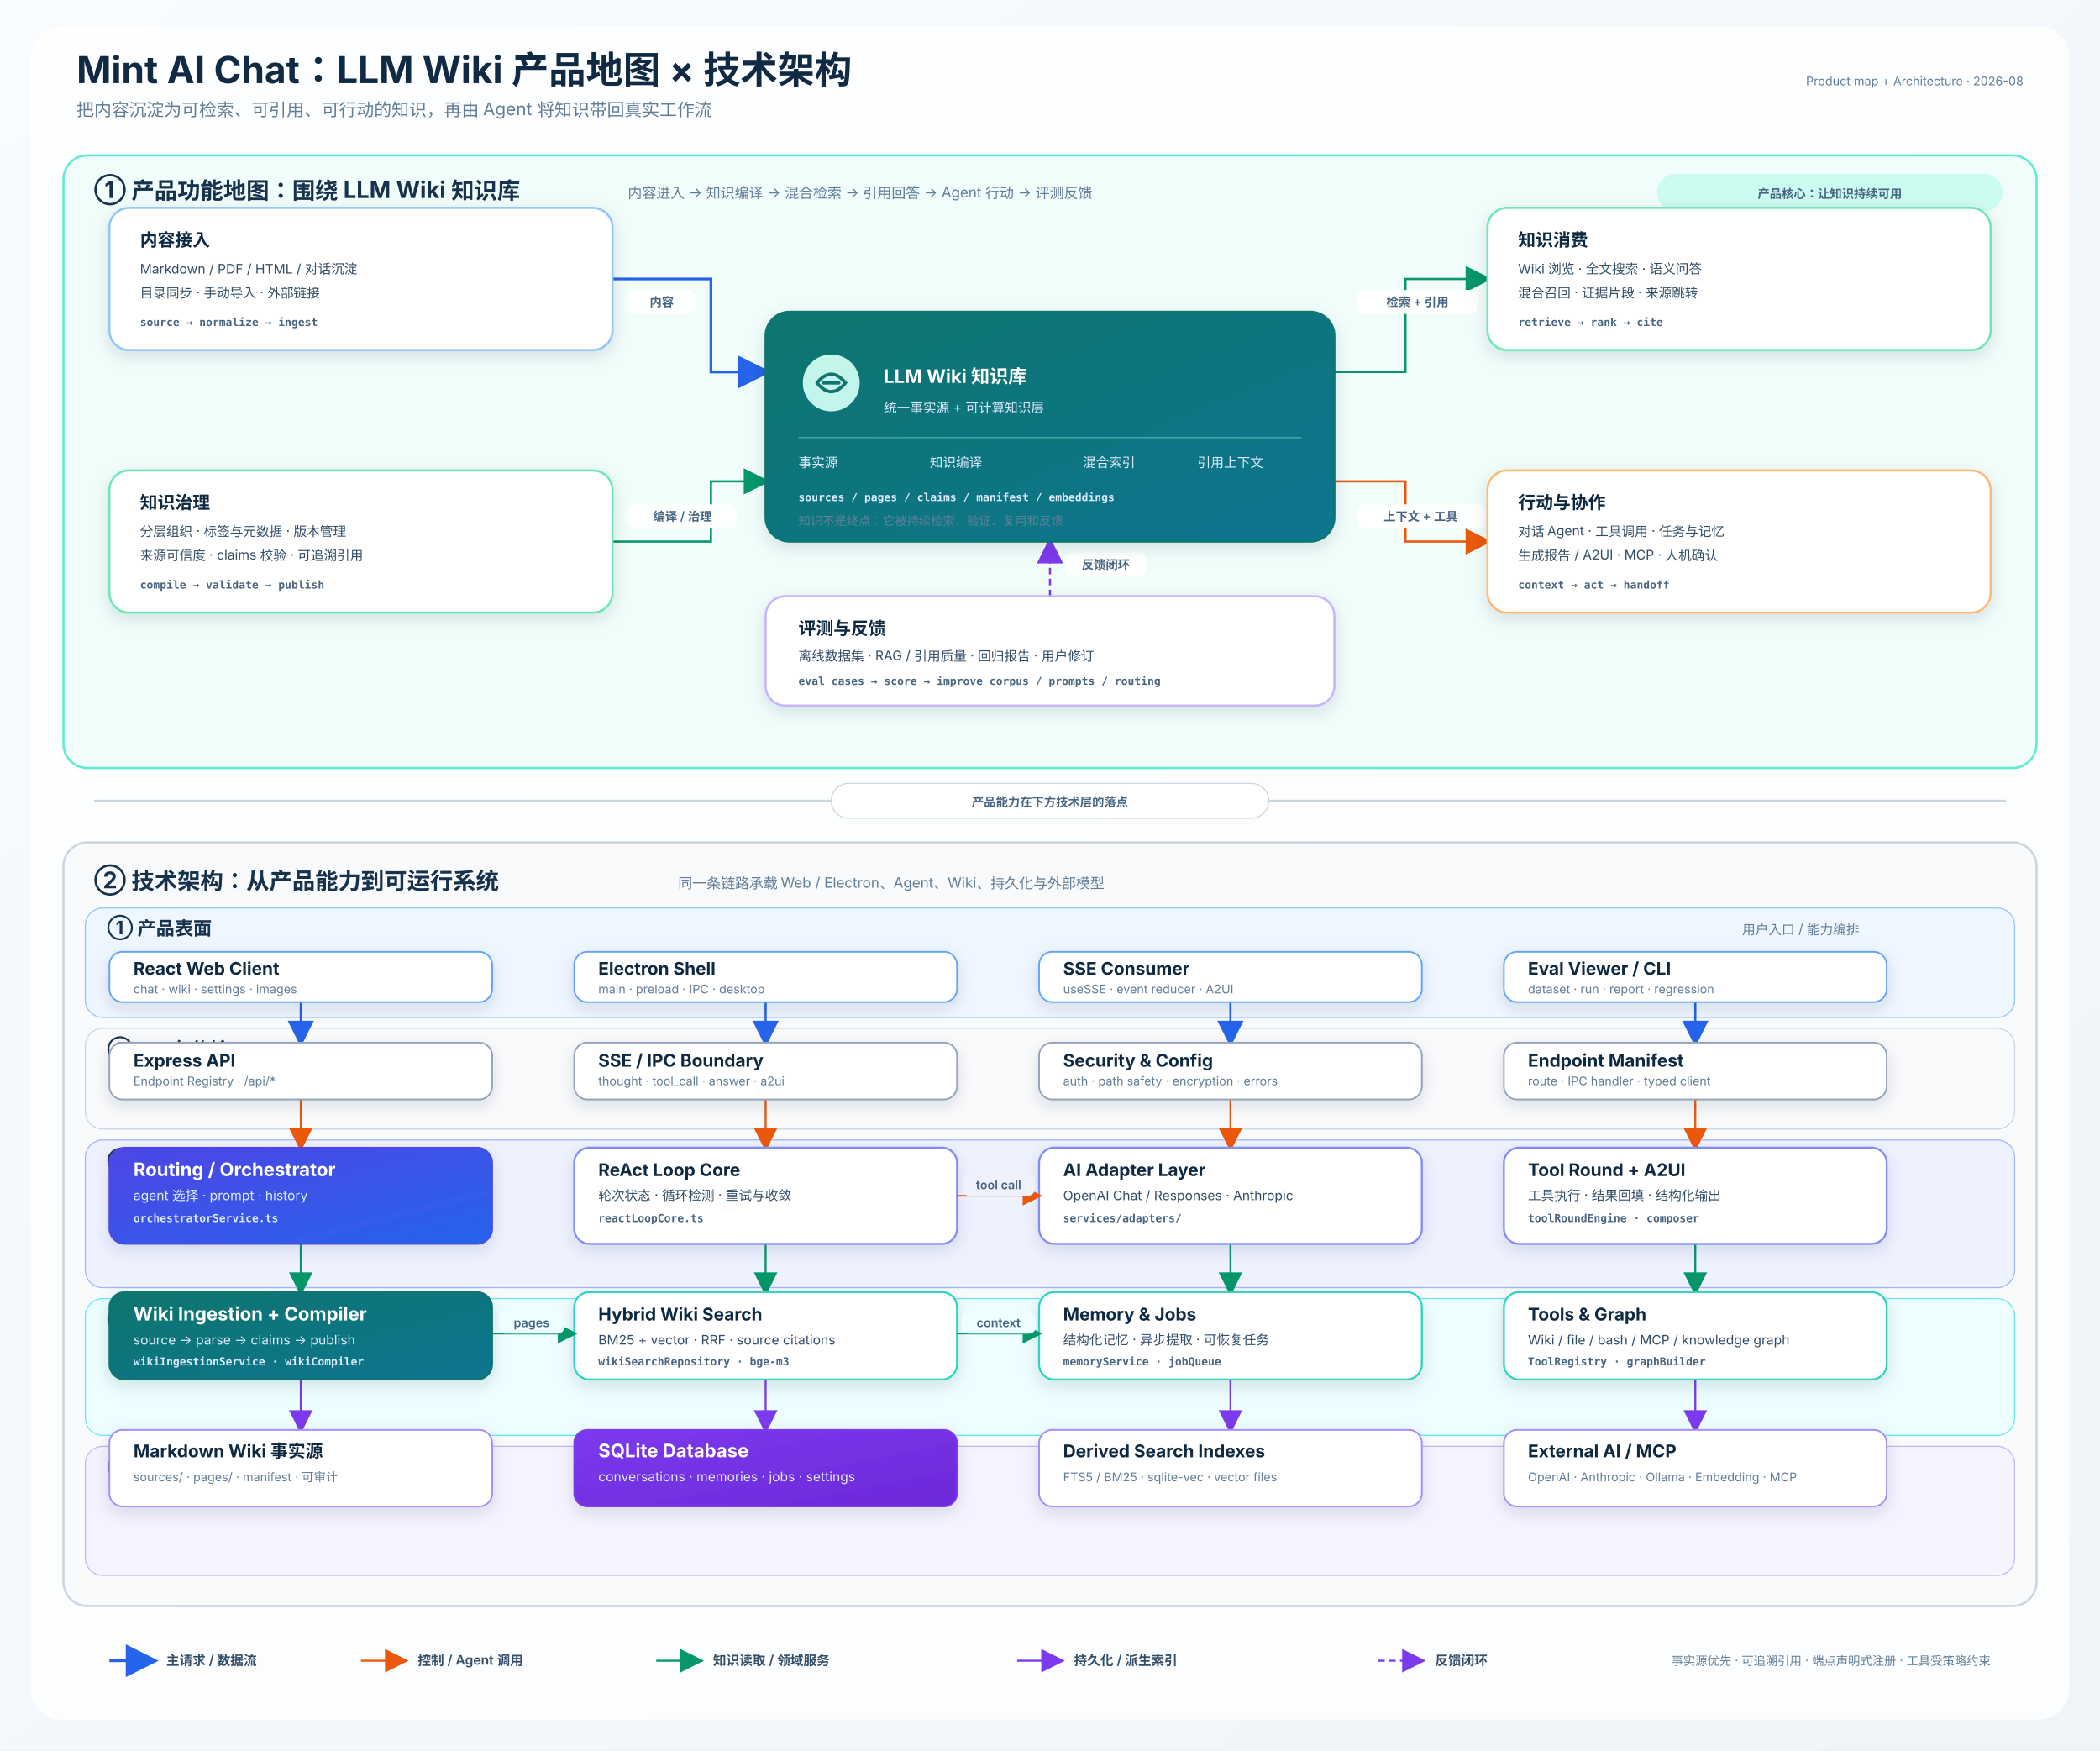
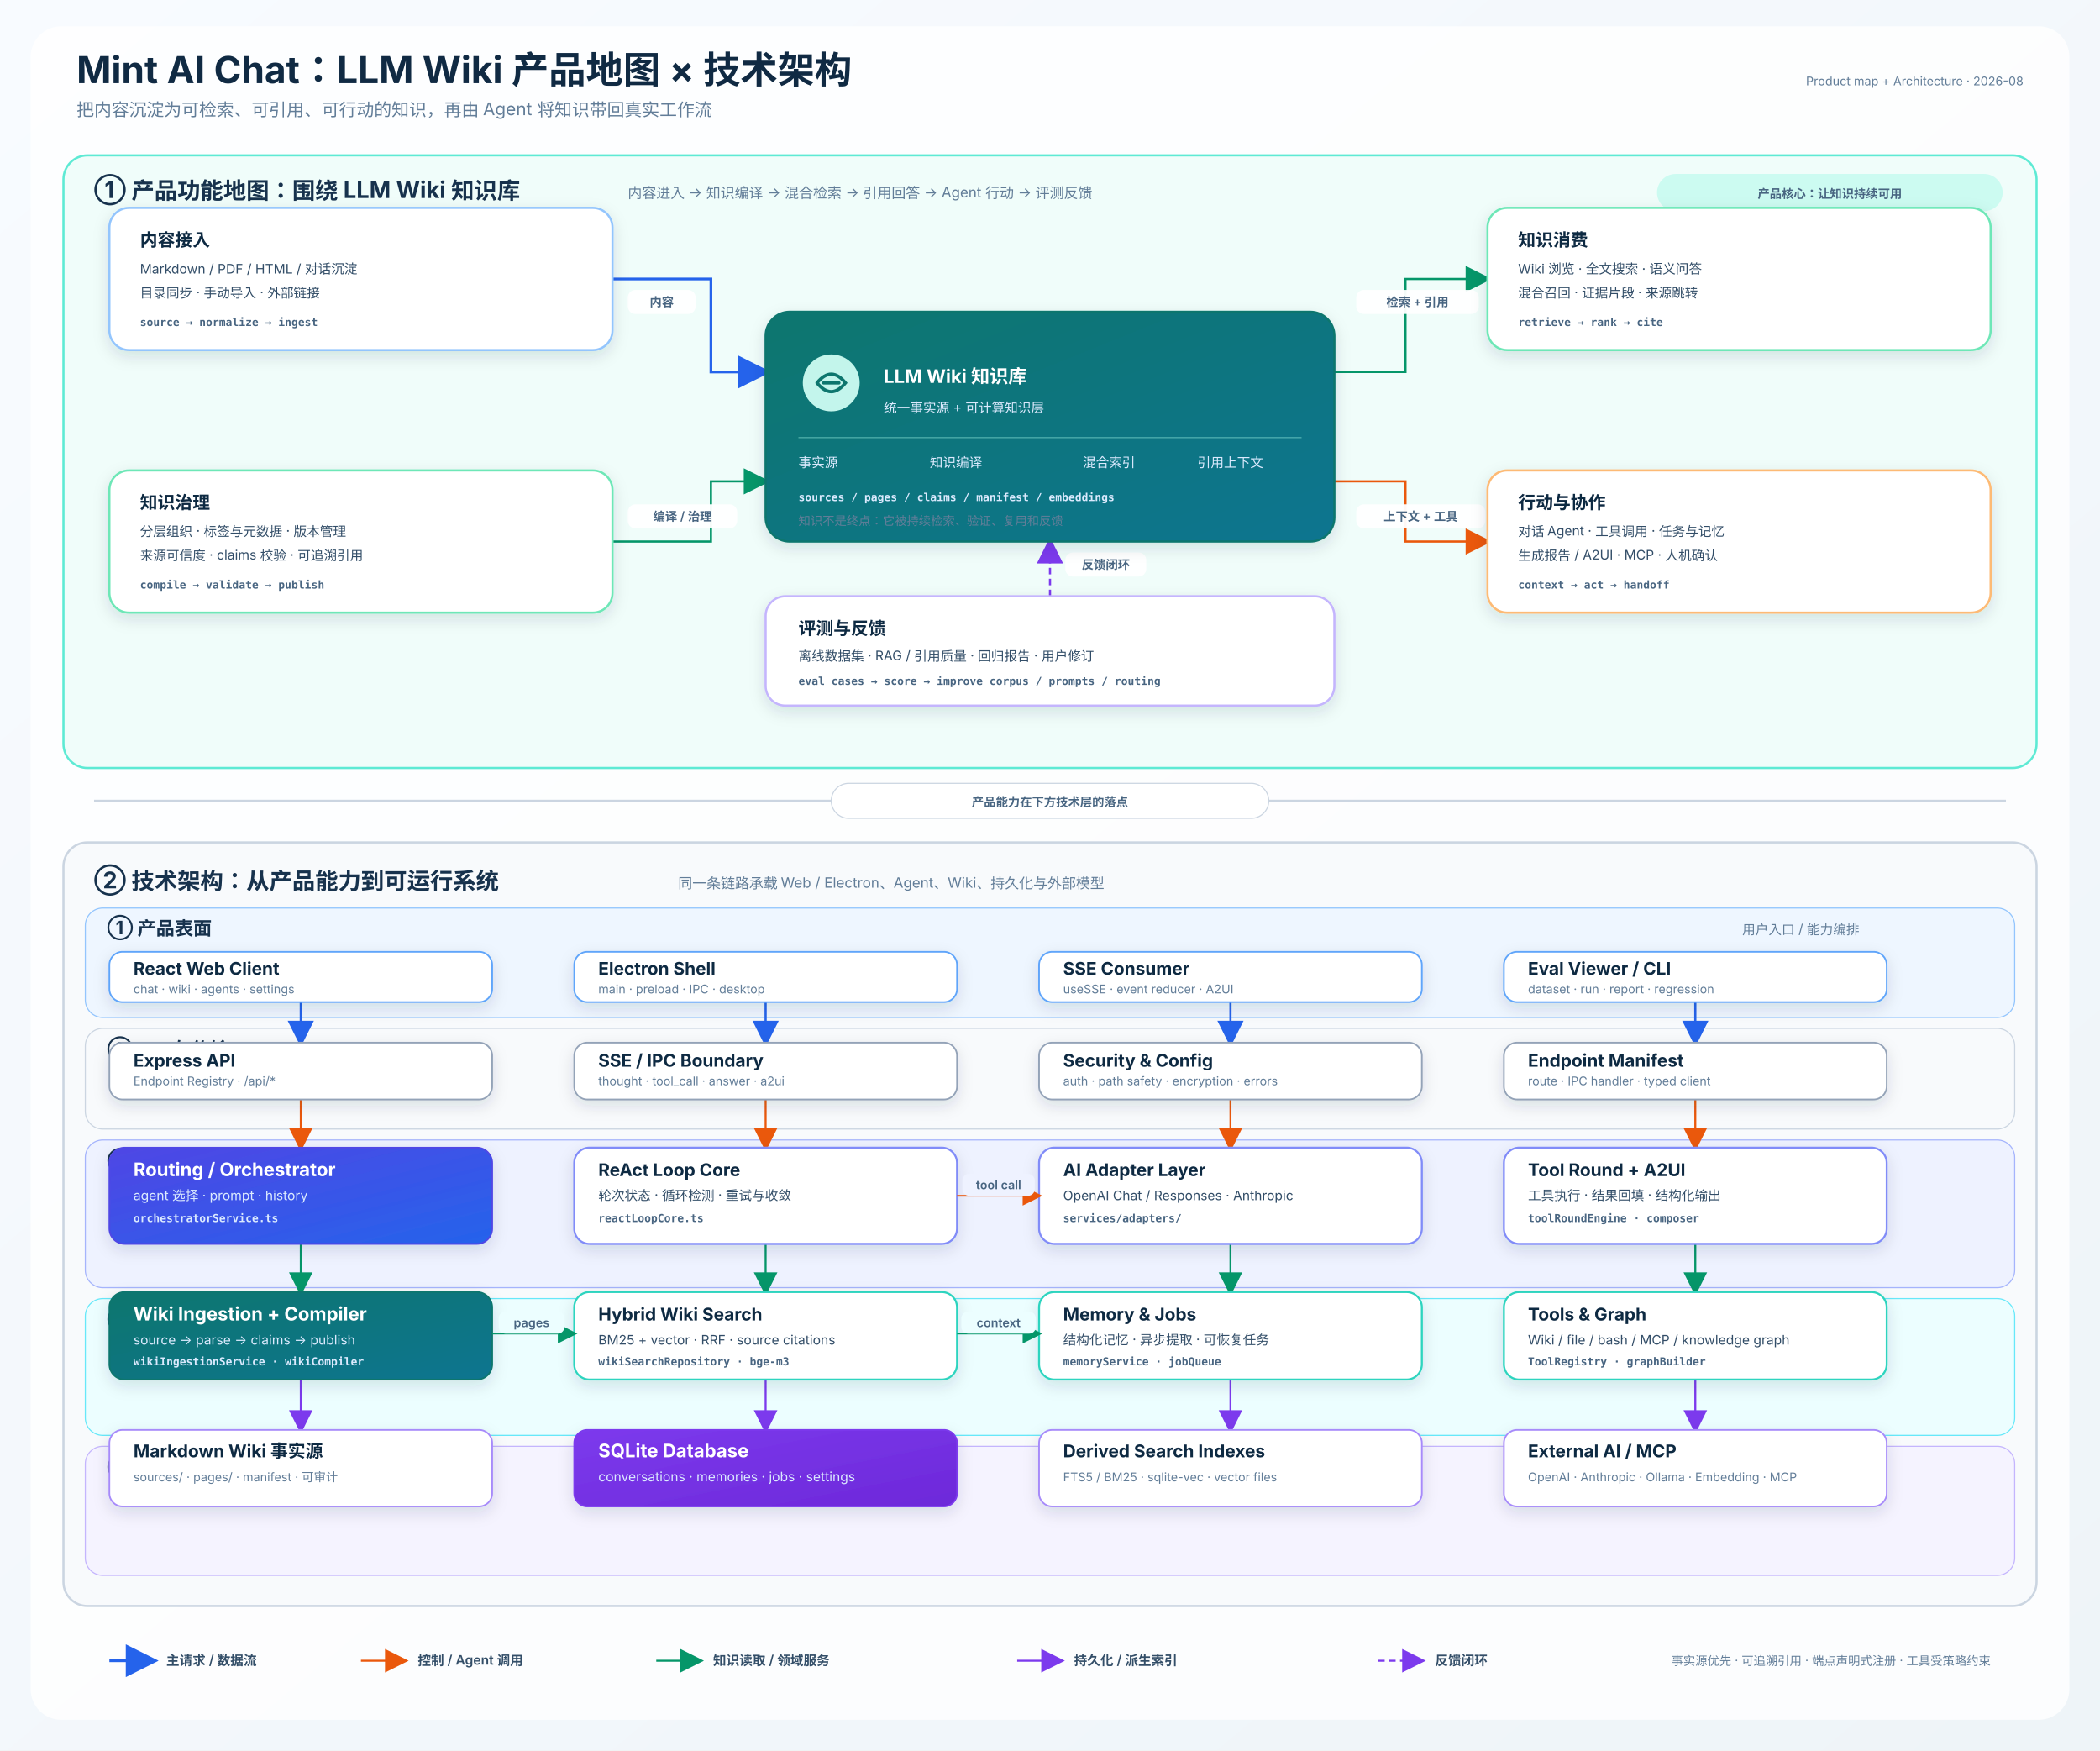
<svg xmlns="http://www.w3.org/2000/svg" width="1920" height="1600" viewBox="0 0 1920 1600" role="img" aria-labelledby="title desc">
  <defs>
    <linearGradient id="background" x1="0" y1="0" x2="1" y2="1">
      <stop offset="0" stop-color="#f8fbff" />
      <stop offset="1" stop-color="#eef4f8" />
    </linearGradient>
    <linearGradient id="wiki" x1="0" y1="0" x2="1" y2="1">
      <stop offset="0" stop-color="#0f766e" />
      <stop offset="1" stop-color="#0e7490" />
    </linearGradient>
    <linearGradient id="agent" x1="0" y1="0" x2="1" y2="1">
      <stop offset="0" stop-color="#4f46e5" />
      <stop offset="1" stop-color="#2563eb" />
    </linearGradient>
    <linearGradient id="storage" x1="0" y1="0" x2="1" y2="1">
      <stop offset="0" stop-color="#7c3aed" />
      <stop offset="1" stop-color="#6d28d9" />
    </linearGradient>
    <filter id="shadow" x="-20%" y="-20%" width="140%" height="160%">
      <feDropShadow dx="0" dy="5" stdDeviation="7" flood-color="#17324d" flood-opacity="0.13" />
    </filter>
    <marker id="arrowBlue" markerWidth="12" markerHeight="12" refX="10" refY="6" orient="auto" markerUnits="strokeWidth">
      <path d="M0 0 L12 6 L0 12 Z" fill="#2563eb" />
    </marker>
    <marker id="arrowGreen" markerWidth="12" markerHeight="12" refX="10" refY="6" orient="auto" markerUnits="strokeWidth">
      <path d="M0 0 L12 6 L0 12 Z" fill="#059669" />
    </marker>
    <marker id="arrowPurple" markerWidth="12" markerHeight="12" refX="10" refY="6" orient="auto" markerUnits="strokeWidth">
      <path d="M0 0 L12 6 L0 12 Z" fill="#7c3aed" />
    </marker>
    <marker id="arrowOrange" markerWidth="12" markerHeight="12" refX="10" refY="6" orient="auto" markerUnits="strokeWidth">
      <path d="M0 0 L12 6 L0 12 Z" fill="#ea580c" />
    </marker>
    <marker id="arrowGray" markerWidth="12" markerHeight="12" refX="10" refY="6" orient="auto" markerUnits="strokeWidth">
      <path d="M0 0 L12 6 L0 12 Z" fill="#64748b" />
    </marker>
    <style>
      .title { font: 700 34px -apple-system, BlinkMacSystemFont, "PingFang SC", "Microsoft YaHei", sans-serif; fill: #102a43; }
      .subtitle { font: 400 16px -apple-system, BlinkMacSystemFont, "PingFang SC", "Microsoft YaHei", sans-serif; fill: #627d98; }
      .section { font: 700 21px -apple-system, BlinkMacSystemFont, "PingFang SC", "Microsoft YaHei", sans-serif; fill: #17324d; }
      .section-note { font: 400 13px -apple-system, BlinkMacSystemFont, "PingFang SC", "Microsoft YaHei", sans-serif; fill: #627d98; }
      .layer { font: 700 17px -apple-system, BlinkMacSystemFont, "PingFang SC", "Microsoft YaHei", sans-serif; fill: #17324d; }
      .layer-note { font: 400 12px -apple-system, BlinkMacSystemFont, "PingFang SC", "Microsoft YaHei", sans-serif; fill: #627d98; }
      .node-title { font: 700 16px -apple-system, BlinkMacSystemFont, "PingFang SC", "Microsoft YaHei", sans-serif; fill: #102a43; }
      .node-title-light { font: 700 17px -apple-system, BlinkMacSystemFont, "PingFang SC", "Microsoft YaHei", sans-serif; fill: #ffffff; }
      .body { font: 400 12px -apple-system, BlinkMacSystemFont, "PingFang SC", "Microsoft YaHei", sans-serif; fill: #334e68; }
      .body-light { font: 400 12px -apple-system, BlinkMacSystemFont, "PingFang SC", "Microsoft YaHei", sans-serif; fill: #dbeafe; }
      .code { font: 600 10px ui-monospace, SFMono-Regular, Menlo, Consolas, monospace; fill: #486581; }
      .code-light { font: 600 10px ui-monospace, SFMono-Regular, Menlo, Consolas, monospace; fill: #dbeafe; }
      .small { font: 400 11px -apple-system, BlinkMacSystemFont, "PingFang SC", "Microsoft YaHei", sans-serif; fill: #627d98; }
      .label { font: 600 11px -apple-system, BlinkMacSystemFont, "PingFang SC", "Microsoft YaHei", sans-serif; fill: #486581; }
      .legend { font: 600 12px -apple-system, BlinkMacSystemFont, "PingFang SC", "Microsoft YaHei", sans-serif; fill: #334e68; }
    </style>
  </defs>
  <rect width="1920" height="1600" fill="url(#background)" />
  <rect x="28" y="24" width="1864" height="1548" rx="28" fill="#ffffff" opacity="0.8" />
  <text x="70" y="76" class="title">Mint AI Chat：LLM Wiki 产品地图 × 技术架构</text>
  <text x="70" y="106" class="subtitle">把内容沉淀为可检索、可引用、可行动的知识，再由 Agent 将知识带回真实工作流</text>
  <text x="1850" y="78" text-anchor="end" class="small">Product map + Architecture · 2026-08</text>
  <rect x="58" y="142" width="1804" height="560" rx="22" fill="#f0fdfa" stroke="#5eead4" stroke-width="2" />
  <text x="86" y="181" class="section">① 产品功能地图：围绕 LLM Wiki 知识库</text>
  <text x="574" y="181" class="section-note">内容进入 → 知识编译 → 混合检索 → 引用回答 → Agent 行动 → 评测反馈</text>
  <rect x="1515" y="159" width="316" height="34" rx="17" fill="#ccfbf1" />
  <text x="1673" y="181" text-anchor="middle" class="label" fill="#0f766e">产品核心：让知识持续可用</text>
  <path d="M560 255 H650 V340 H700" fill="none" stroke="#2563eb" stroke-width="2.5" marker-end="url(#arrowBlue)" />
  <rect x="574" y="265" width="62" height="22" rx="7" fill="#ffffff" opacity="0.95" />
  <text x="605" y="280" text-anchor="middle" class="label">内容</text>
  <path d="M560 495 H650 V440 H700" fill="none" stroke="#059669" stroke-width="2" marker-end="url(#arrowGreen)" />
  <rect x="574" y="461" width="100" height="22" rx="7" fill="#ffffff" opacity="0.95" />
  <text x="624" y="476" text-anchor="middle" class="label">编译 / 治理</text>
  <path d="M1220 340 H1285 V255 H1360" fill="none" stroke="#059669" stroke-width="2" marker-end="url(#arrowGreen)" />
  <rect x="1240" y="265" width="112" height="22" rx="7" fill="#ffffff" opacity="0.95" />
  <text x="1296" y="280" text-anchor="middle" class="label">检索 + 引用</text>
  <path d="M1220 440 H1285 V495 H1360" fill="none" stroke="#ea580c" stroke-width="2" marker-end="url(#arrowOrange)" />
  <rect x="1240" y="461" width="118" height="22" rx="7" fill="#ffffff" opacity="0.95" />
  <text x="1299" y="476" text-anchor="middle" class="label">上下文 + 工具</text>
  <path d="M960 545 V495" fill="none" stroke="#7c3aed" stroke-width="2" stroke-dasharray="6 4" marker-end="url(#arrowPurple)" />
  <rect x="974" y="505" width="74" height="22" rx="7" fill="#ffffff" opacity="0.95" />
  <text x="1011" y="520" text-anchor="middle" class="label">反馈闭环</text>
  <g filter="url(#shadow)">
    <rect x="100" y="190" width="460" height="130" rx="18" fill="#ffffff" stroke="#93c5fd" stroke-width="2" />
    <text x="128" y="225" class="node-title">内容接入</text>
    <text x="128" y="250" class="body">Markdown / PDF / HTML / 对话沉淀</text>
    <text x="128" y="272" class="body">目录同步 · 手动导入 · 外部链接</text>
    <text x="128" y="298" class="code">source → normalize → ingest</text>
    <rect x="100" y="430" width="460" height="130" rx="18" fill="#ffffff" stroke="#6ee7b7" stroke-width="2" />
    <text x="128" y="465" class="node-title">知识治理</text>
    <text x="128" y="490" class="body">分层组织 · 标签与元数据 · 版本管理</text>
    <text x="128" y="512" class="body">来源可信度 · claims 校验 · 可追溯引用</text>
    <text x="128" y="538" class="code">compile → validate → publish</text>
    <rect x="1360" y="190" width="460" height="130" rx="18" fill="#ffffff" stroke="#6ee7b7" stroke-width="2" />
    <text x="1388" y="225" class="node-title">知识消费</text>
    <text x="1388" y="250" class="body">Wiki 浏览 · 全文搜索 · 语义问答</text>
    <text x="1388" y="272" class="body">混合召回 · 证据片段 · 来源跳转</text>
    <text x="1388" y="298" class="code">retrieve → rank → cite</text>
    <rect x="1360" y="430" width="460" height="130" rx="18" fill="#ffffff" stroke="#fdba74" stroke-width="2" />
    <text x="1388" y="465" class="node-title">行动与协作</text>
    <text x="1388" y="490" class="body">对话 Agent · 工具调用 · 任务与记忆</text>
    <text x="1388" y="512" class="body">生成报告 / A2UI · MCP · 人机确认</text>
    <text x="1388" y="538" class="code">context → act → handoff</text>
    <rect x="700" y="285" width="520" height="210" rx="22" fill="url(#wiki)" stroke="#0f766e" stroke-width="2" />
    <circle cx="760" cy="350" r="26" fill="#ccfbf1" opacity="0.95" />
    <path d="M747 350 Q760 334 773 350 Q760 366 747 350 M753 350 H767" fill="none" stroke="#0f766e" stroke-width="3" stroke-linecap="round" />
    <text x="808" y="350" class="node-title-light">LLM Wiki 知识库</text>
    <text x="808" y="377" class="body-light">统一事实源 + 可计算知识层</text>
    <line x1="730" y1="400" x2="1190" y2="400" stroke="#99f6e4" stroke-opacity="0.45" />
    <text x="730" y="427" class="body-light">事实源</text>
    <text x="850" y="427" class="body-light">知识编译</text>
    <text x="990" y="427" class="body-light">混合索引</text>
    <text x="1095" y="427" class="body-light">引用上下文</text>
    <text x="730" y="458" class="code-light">sources / pages / claims / manifest / embeddings</text>
    <text x="730" y="480" class="small" fill="#ccfbf1">知识不是终点：它被持续检索、验证、复用和反馈</text>
    <rect x="700" y="545" width="520" height="100" rx="18" fill="#ffffff" stroke="#c4b5fd" stroke-width="2" />
    <text x="730" y="580" class="node-title">评测与反馈</text>
    <text x="730" y="604" class="body">离线数据集 · RAG / 引用质量 · 回归报告 · 用户修订</text>
    <text x="730" y="626" class="code">eval cases → score → improve corpus / prompts / routing</text>
  </g>
  <line x1="86" y1="732" x2="1834" y2="732" stroke="#cbd5e1" stroke-width="2" />
  <rect x="760" y="716" width="400" height="32" rx="16" fill="#ffffff" stroke="#cbd5e1" />
  <text x="960" y="737" text-anchor="middle" class="label">产品能力在下方技术层的落点</text>
  <rect x="58" y="770" width="1804" height="698" rx="22" fill="#f8fafc" stroke="#cbd5e1" stroke-width="2" />
  <text x="86" y="812" class="section">② 技术架构：从产品能力到可运行系统</text>
  <text x="620" y="812" class="section-note">同一条链路承载 Web / Electron、Agent、Wiki、持久化与外部模型</text>
  <rect x="78" y="830" width="1764" height="100" rx="16" fill="#eef6ff" stroke="#93c5fd" />
  <rect x="78" y="940" width="1764" height="92" rx="16" fill="#f8fafc" stroke="#cbd5e1" />
  <rect x="78" y="1042" width="1764" height="135" rx="16" fill="#eef2ff" stroke="#a5b4fc" />
  <rect x="78" y="1187" width="1764" height="125" rx="16" fill="#ecfeff" stroke="#67e8f9" />
  <rect x="78" y="1322" width="1764" height="118" rx="16" fill="#f5f3ff" stroke="#c4b5fd" />
  <text x="98" y="854" class="layer">① 产品表面</text>
  <text x="98" y="965" class="layer">② API 与传输</text>
  <text x="98" y="1067" class="layer">③ Agent 执行</text>
  <text x="98" y="1212" class="layer">④ Wiki 与领域服务</text>
  <text x="98" y="1347" class="layer">⑤ 数据与外部系统</text>
  <text x="1700" y="854" text-anchor="end" class="layer-note">用户入口 / 能力编排</text>
  <text x="1700" y="965" text-anchor="end" class="layer-note">请求、流式事件与安全边界</text>
  <text x="1700" y="1067" text-anchor="end" class="layer-note">路由、推理、工具循环</text>
  <text x="1700" y="1212" text-anchor="end" class="layer-note">知识编译、检索、记忆、工具</text>
  <text x="1700" y="1347" text-anchor="end" class="layer-note">事实源、索引、数据库、模型 API</text>
  <path d="M275 916 V953" fill="none" stroke="#2563eb" stroke-width="2" marker-end="url(#arrowBlue)" />
  <path d="M700 916 V953" fill="none" stroke="#2563eb" stroke-width="2" marker-end="url(#arrowBlue)" />
  <path d="M1125 916 V953" fill="none" stroke="#2563eb" stroke-width="2" marker-end="url(#arrowBlue)" />
  <path d="M1550 916 V953" fill="none" stroke="#2563eb" stroke-width="2" marker-end="url(#arrowBlue)" />
  <path d="M275 1005 V1049" fill="none" stroke="#ea580c" stroke-width="1.8" marker-end="url(#arrowOrange)" />
  <path d="M700 1005 V1049" fill="none" stroke="#ea580c" stroke-width="1.8" marker-end="url(#arrowOrange)" />
  <path d="M1125 1005 V1049" fill="none" stroke="#ea580c" stroke-width="1.8" marker-end="url(#arrowOrange)" />
  <path d="M1550 1005 V1049" fill="none" stroke="#ea580c" stroke-width="1.8" marker-end="url(#arrowOrange)" />
  <path d="M275 1137 V1181" fill="none" stroke="#059669" stroke-width="1.8" marker-end="url(#arrowGreen)" />
  <path d="M700 1137 V1181" fill="none" stroke="#059669" stroke-width="1.8" marker-end="url(#arrowGreen)" />
  <path d="M1125 1137 V1181" fill="none" stroke="#059669" stroke-width="1.8" marker-end="url(#arrowGreen)" />
  <path d="M1550 1137 V1181" fill="none" stroke="#059669" stroke-width="1.8" marker-end="url(#arrowGreen)" />
  <path d="M275 1261 V1307" fill="none" stroke="#7c3aed" stroke-width="1.8" marker-end="url(#arrowPurple)" />
  <path d="M700 1261 V1307" fill="none" stroke="#7c3aed" stroke-width="1.8" marker-end="url(#arrowPurple)" />
  <path d="M1125 1261 V1307" fill="none" stroke="#7c3aed" stroke-width="1.8" marker-end="url(#arrowPurple)" />
  <path d="M1550 1261 V1307" fill="none" stroke="#7c3aed" stroke-width="1.8" marker-end="url(#arrowPurple)" />
  <g filter="url(#shadow)">
    <rect x="100" y="870" width="350" height="46" rx="12" fill="#ffffff" stroke="#60a5fa" stroke-width="1.5" />
    <text x="122" y="891" class="node-title">React Web Client</text>
-     <text x="122" y="908" class="small">chat · wiki · settings · images</text>
+     <text x="122" y="908" class="small">chat · wiki · agents · settings</text>
    <rect x="525" y="870" width="350" height="46" rx="12" fill="#ffffff" stroke="#60a5fa" stroke-width="1.5" />
    <text x="547" y="891" class="node-title">Electron Shell</text>
    <text x="547" y="908" class="small">main · preload · IPC · desktop</text>
    <rect x="950" y="870" width="350" height="46" rx="12" fill="#ffffff" stroke="#60a5fa" stroke-width="1.5" />
    <text x="972" y="891" class="node-title">SSE Consumer</text>
    <text x="972" y="908" class="small">useSSE · event reducer · A2UI</text>
    <rect x="1375" y="870" width="350" height="46" rx="12" fill="#ffffff" stroke="#60a5fa" stroke-width="1.5" />
    <text x="1397" y="891" class="node-title">Eval Viewer / CLI</text>
    <text x="1397" y="908" class="small">dataset · run · report · regression</text>
    <rect x="100" y="953" width="350" height="52" rx="12" fill="#ffffff" stroke="#94a3b8" stroke-width="1.5" />
    <text x="122" y="975" class="node-title">Express API</text>
    <text x="122" y="992" class="small">Endpoint Registry · /api/*</text>
    <rect x="525" y="953" width="350" height="52" rx="12" fill="#ffffff" stroke="#94a3b8" stroke-width="1.5" />
    <text x="547" y="975" class="node-title">SSE / IPC Boundary</text>
    <text x="547" y="992" class="small">thought · tool_call · answer · a2ui</text>
    <rect x="950" y="953" width="350" height="52" rx="12" fill="#ffffff" stroke="#94a3b8" stroke-width="1.5" />
    <text x="972" y="975" class="node-title">Security &amp; Config</text>
    <text x="972" y="992" class="small">auth · path safety · encryption · errors</text>
    <rect x="1375" y="953" width="350" height="52" rx="12" fill="#ffffff" stroke="#94a3b8" stroke-width="1.5" />
    <text x="1397" y="975" class="node-title">Endpoint Manifest</text>
    <text x="1397" y="992" class="small">route · IPC handler · typed client</text>
    <rect x="100" y="1049" width="350" height="88" rx="14" fill="url(#agent)" stroke="#4f46e5" stroke-width="1.5" />
    <text x="122" y="1075" class="node-title-light">Routing / Orchestrator</text>
    <text x="122" y="1097" class="body-light">agent 选择 · prompt · history</text>
    <text x="122" y="1117" class="code-light">orchestratorService.ts</text>
    <rect x="525" y="1049" width="350" height="88" rx="14" fill="#ffffff" stroke="#818cf8" stroke-width="1.8" />
    <text x="547" y="1075" class="node-title">ReAct Loop Core</text>
    <text x="547" y="1097" class="body">轮次状态 · 循环检测 · 重试与收敛</text>
    <text x="547" y="1117" class="code">reactLoopCore.ts</text>
    <rect x="950" y="1049" width="350" height="88" rx="14" fill="#ffffff" stroke="#818cf8" stroke-width="1.8" />
    <text x="972" y="1075" class="node-title">AI Adapter Layer</text>
    <text x="972" y="1097" class="body">OpenAI Chat / Responses · Anthropic</text>
    <text x="972" y="1117" class="code">services/adapters/</text>
    <rect x="1375" y="1049" width="350" height="88" rx="14" fill="#ffffff" stroke="#818cf8" stroke-width="1.8" />
    <text x="1397" y="1075" class="node-title">Tool Round + A2UI</text>
    <text x="1397" y="1097" class="body">工具执行 · 结果回填 · 结构化输出</text>
    <text x="1397" y="1117" class="code">toolRoundEngine · composer</text>
    <rect x="100" y="1181" width="350" height="80" rx="14" fill="url(#wiki)" stroke="#0f766e" stroke-width="1.5" />
    <text x="122" y="1207" class="node-title-light">Wiki Ingestion + Compiler</text>
    <text x="122" y="1229" class="body-light">source → parse → claims → publish</text>
    <text x="122" y="1248" class="code-light">wikiIngestionService · wikiCompiler</text>
    <rect x="525" y="1181" width="350" height="80" rx="14" fill="#ffffff" stroke="#2dd4bf" stroke-width="1.8" />
    <text x="547" y="1207" class="node-title">Hybrid Wiki Search</text>
    <text x="547" y="1229" class="body">BM25 + vector · RRF · source citations</text>
    <text x="547" y="1248" class="code">wikiSearchRepository · bge-m3</text>
    <rect x="950" y="1181" width="350" height="80" rx="14" fill="#ffffff" stroke="#2dd4bf" stroke-width="1.8" />
    <text x="972" y="1207" class="node-title">Memory &amp; Jobs</text>
    <text x="972" y="1229" class="body">结构化记忆 · 异步提取 · 可恢复任务</text>
    <text x="972" y="1248" class="code">memoryService · jobQueue</text>
    <rect x="1375" y="1181" width="350" height="80" rx="14" fill="#ffffff" stroke="#2dd4bf" stroke-width="1.8" />
    <text x="1397" y="1207" class="node-title">Tools &amp; Graph</text>
    <text x="1397" y="1229" class="body">Wiki / file / bash / MCP / knowledge graph</text>
    <text x="1397" y="1248" class="code">ToolRegistry · graphBuilder</text>
    <rect x="100" y="1307" width="350" height="70" rx="12" fill="#ffffff" stroke="#a78bfa" stroke-width="1.5" />
    <text x="122" y="1332" class="node-title">Markdown Wiki 事实源</text>
    <text x="122" y="1354" class="small">sources/ · pages/ · manifest · 可审计</text>
    <rect x="525" y="1307" width="350" height="70" rx="12" fill="url(#storage)" stroke="#7c3aed" stroke-width="1.5" />
    <text x="547" y="1332" class="node-title-light">SQLite Database</text>
    <text x="547" y="1354" class="body-light">conversations · memories · jobs · settings</text>
    <rect x="950" y="1307" width="350" height="70" rx="12" fill="#ffffff" stroke="#a78bfa" stroke-width="1.5" />
    <text x="972" y="1332" class="node-title">Derived Search Indexes</text>
    <text x="972" y="1354" class="small">FTS5 / BM25 · sqlite-vec · vector files</text>
    <rect x="1375" y="1307" width="350" height="70" rx="12" fill="#ffffff" stroke="#a78bfa" stroke-width="1.5" />
    <text x="1397" y="1332" class="node-title">External AI / MCP</text>
    <text x="1397" y="1354" class="small">OpenAI · Anthropic · Ollama · Embedding · MCP</text>
  </g>
  <path d="M875 1093 H950" fill="none" stroke="#ea580c" stroke-width="1.5" marker-end="url(#arrowOrange)" />
  <rect x="880" y="1073" width="66" height="20" rx="6" fill="#eef2ff" />
  <text x="913" y="1087" text-anchor="middle" class="label">tool call</text>
  <path d="M450 1219 H525" fill="none" stroke="#059669" stroke-width="1.5" marker-end="url(#arrowGreen)" />
  <rect x="456" y="1199" width="60" height="20" rx="6" fill="#ecfeff" />
  <text x="486" y="1213" text-anchor="middle" class="label">pages</text>
  <path d="M875 1219 H950" fill="none" stroke="#059669" stroke-width="1.5" marker-end="url(#arrowGreen)" />
  <rect x="879" y="1199" width="68" height="20" rx="6" fill="#ecfeff" />
  <text x="913" y="1213" text-anchor="middle" class="label">context</text>
  <line x1="100" y1="1518" x2="140" y2="1518" stroke="#2563eb" stroke-width="2.5" marker-end="url(#arrowBlue)" />
  <text x="152" y="1522" class="legend">主请求 / 数据流</text>
  <line x1="330" y1="1518" x2="370" y2="1518" stroke="#ea580c" stroke-width="1.8" marker-end="url(#arrowOrange)" />
  <text x="382" y="1522" class="legend">控制 / Agent 调用</text>
  <line x1="600" y1="1518" x2="640" y2="1518" stroke="#059669" stroke-width="1.8" marker-end="url(#arrowGreen)" />
  <text x="652" y="1522" class="legend">知识读取 / 领域服务</text>
  <line x1="930" y1="1518" x2="970" y2="1518" stroke="#7c3aed" stroke-width="1.8" marker-end="url(#arrowPurple)" />
  <text x="982" y="1522" class="legend">持久化 / 派生索引</text>
  <line x1="1260" y1="1518" x2="1300" y2="1518" stroke="#7c3aed" stroke-width="1.8" stroke-dasharray="6 4" marker-end="url(#arrowPurple)" />
  <text x="1312" y="1522" class="legend">反馈闭环</text>
  <text x="1820" y="1522" text-anchor="end" class="small">事实源优先 · 可追溯引用 · 端点声明式注册 · 工具受策略约束</text>
</svg>
